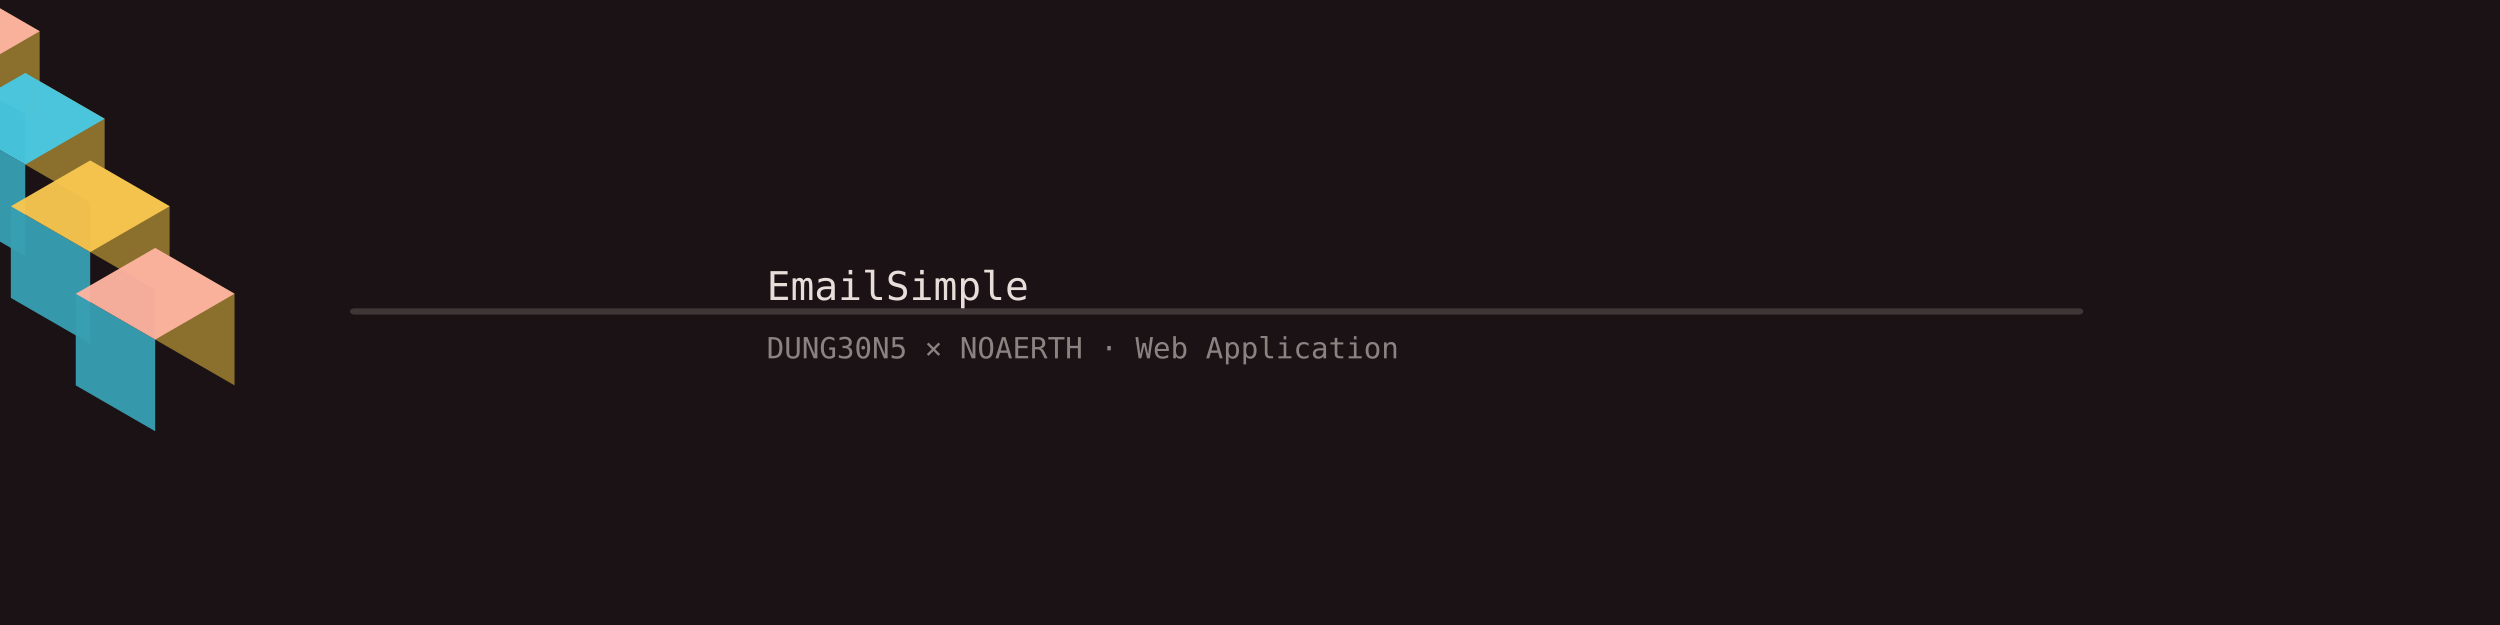
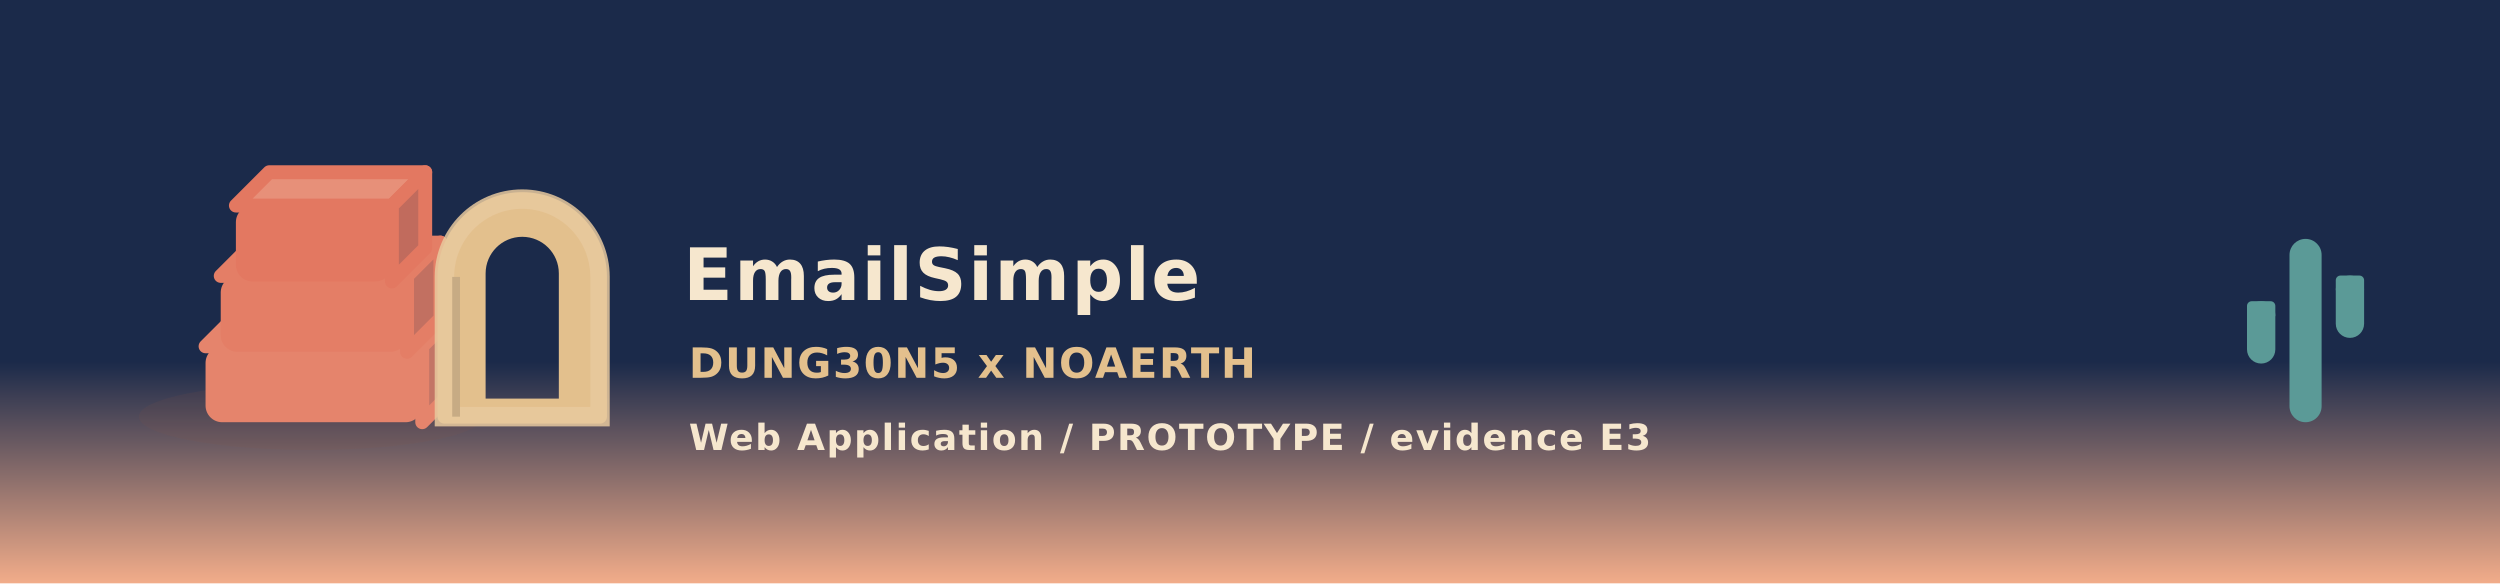
- <svg xmlns="http://www.w3.org/2000/svg" viewBox="0 0 1200 300" width="1200" height="300" role="img" aria-label="EmailSimple identity object">
-   <rect width="1200" height="300" fill="#1a1214" />
-   <defs>
-     <linearGradient id="gft" x1="0" y1="0" x2="1" y2="1">
-       <stop offset="0%" stop-color="#ffb4a2" />
-       <stop offset="100%" stop-color="#48cae4" />
-     </linearGradient>
-   </defs>
-   <rect x="168.00" y="148.00" width="832.00" height="3.00" rx="2.00" fill="rgba(253,244,240,0.160)" opacity="1.00" />
-   <polygon points="-19.05,37.00 19.05,59.00 19.05,15.00 -19.05,-7.00" fill="#90732e" opacity="0.95" />
-   <polygon points="-57.16,59.00 -19.05,81.00 -19.05,37.00 -57.16,15.00" fill="#389eb2" opacity="0.95" />
-   <polygon points="-19.05,-7.00 19.05,15.00 -19.05,37.00 -57.16,15.00" fill="#ffb4a2" opacity="0.95" />
-   <polygon points="12.12,79.00 50.23,101.00 50.23,57.00 12.12,35.00" fill="#90732e" opacity="0.95" />
-   <polygon points="-25.98,101.00 12.12,123.00 12.12,79.00 -25.98,57.00" fill="#389eb2" opacity="0.95" />
-   <polygon points="12.12,35.00 50.23,57.00 12.12,79.00 -25.98,57.00" fill="#48cae4" opacity="0.95" />
-   <polygon points="43.30,121.00 81.41,143.00 81.41,99.00 43.30,77.00" fill="#90732e" opacity="0.95" />
-   <polygon points="5.20,143.00 43.30,165.00 43.30,121.00 5.20,99.00" fill="#389eb2" opacity="0.95" />
-   <polygon points="43.30,77.00 81.41,99.00 43.30,121.00 5.20,99.00" fill="#f9c74f" opacity="0.95" />
-   <polygon points="74.48,163.00 112.58,185.00 112.58,141.00 74.48,119.00" fill="#90732e" opacity="0.95" />
-   <polygon points="36.37,185.00 74.48,207.00 74.48,163.00 36.37,141.00" fill="#389eb2" opacity="0.95" />
-   <polygon points="74.48,119.00 112.58,141.00 74.48,163.00 36.37,141.00" fill="#ffb4a2" opacity="0.95" />
-   <text x="368" y="144" font-family="ui-monospace,Menlo,monospace" font-size="19" fill="rgba(253,244,240,0.900)">EmailSimple</text>
-   <text x="368" y="172" font-family="ui-monospace,Menlo,monospace" font-size="14" fill="rgba(253,244,240,0.500)">DUNG30N5 × NOAERTH · Web Application</text>
+ <svg xmlns="http://www.w3.org/2000/svg" width="900" height="210" viewBox="0 0 900 210" role="img" aria-label="EmailSimple - identity object">
+   <linearGradient id="skyf" x1="0" y1="0" x2="0" y2="1">
+     <stop offset="0" stop-color="#1b2a4a" />
+     <stop offset="0.62" stop-color="#1b2a4a" />
+     <stop offset="1" stop-color="#f3ad8a" />
+   </linearGradient>
+   <rect width="900" height="210" fill="url(#skyf)" />
+   <rect x="0" y="352" width="900" height="-142" fill="#e3c08d" />
+   <rect x="0" y="352" width="900" height="3" fill="#e6c596" />
+   <ellipse cx="112" cy="150" rx="62" ry="12" fill="rgba(138,90,68,0.11)" />
+   <path d="M74,124.67 L152,124.67 L164,112.67 L86,112.67 Z" fill="#e99a82" stroke="#e5846c" stroke-width="5" stroke-linejoin="round" />
+   <path d="M152,124.67 L164,112.67 L164,140 L152,152 Z" fill="#c37566" stroke="#e5846c" stroke-width="5" stroke-linejoin="round" />
+   <rect x="74" y="124.67" width="78" height="27.33" rx="6" fill="#e5846c" />
+   <path d="M79.46,99.33 L146.54,99.33 L158.54,87.33 L91.46,87.33 Z" fill="#e8957d" stroke="#e47e66" stroke-width="5" stroke-linejoin="round" />
+   <path d="M146.54,99.33 L158.54,87.33 L158.54,114.67 L146.54,126.67 Z" fill="#c27061" stroke="#e47e66" stroke-width="5" stroke-linejoin="round" />
+   <rect x="79.46" y="99.33" width="67.08" height="27.33" rx="6" fill="#e47e66" />
+   <path d="M84.92,74 L141.08,74 L153.08,62 L96.92,62 Z" fill="#e79079" stroke="#e37861" stroke-width="5" stroke-linejoin="round" />
+   <path d="M141.08,74 L153.08,62 L153.08,89.33 L141.08,101.33 Z" fill="#c16b5d" stroke="#e37861" stroke-width="5" stroke-linejoin="round" />
+   <rect x="84.92" y="74" width="56.16" height="27.33" rx="6" fill="#e37861" />
+   <path d="M160,150 L160,99.68 A28,28 0 0 1 216,99.68 L216,150 Z M172.32,146 L172.32,98.43 A15.68,15.68 0 0 1 203.68,98.43 L203.68,146 Z" fill="#e3c08d" fill-rule="evenodd" stroke="#e3c08d" stroke-width="5" stroke-linejoin="round" />
+   <path d="M160,150 L160,99.68 A28,28 0 0 1 216,99.68 L216,150 Z" fill="none" stroke="#e8c99d" stroke-width="7" stroke-linecap="round" opacity="0.85" />
+   <rect x="162.8" y="99.68" width="2.8" height="50.32" fill="#c7ab84" />
+   <text x="246" y="108" font-family="Verdana,DejaVu Sans,sans-serif" font-size="26" font-weight="700" letter-spacing="0.6" fill="#f6e7ce" text-anchor="start">EmailSimple</text>
+   <text x="248" y="136" font-family="Verdana,DejaVu Sans,sans-serif" font-size="15" font-weight="700" letter-spacing="0.6" fill="#e3c08d" text-anchor="start">DUNG30N5 x NOAERTH</text>
+   <text x="248" y="162" font-family="Verdana,DejaVu Sans,sans-serif" font-size="13" font-weight="700" letter-spacing="0.6" fill="#f6e7ce" text-anchor="start">Web Application  /  PROTOTYPE  /  evidence E3</text>
+   <rect x="824.22" y="86" width="11.56" height="66" rx="5.78" fill="#5b9a97" />
+   <rect x="808.92" y="108.44" width="10.2" height="22.44" rx="5.1" fill="#5b9a97" />
+   <rect x="808.92" y="108.44" width="10.2" height="6.6" rx="1.7" fill="#5b9a97" />
+   <rect x="840.88" y="99.2" width="10.2" height="22.44" rx="5.1" fill="#5b9a97" />
+   <rect x="840.88" y="99.2" width="10.2" height="6.6" rx="1.7" fill="#5b9a97" />
</svg>
